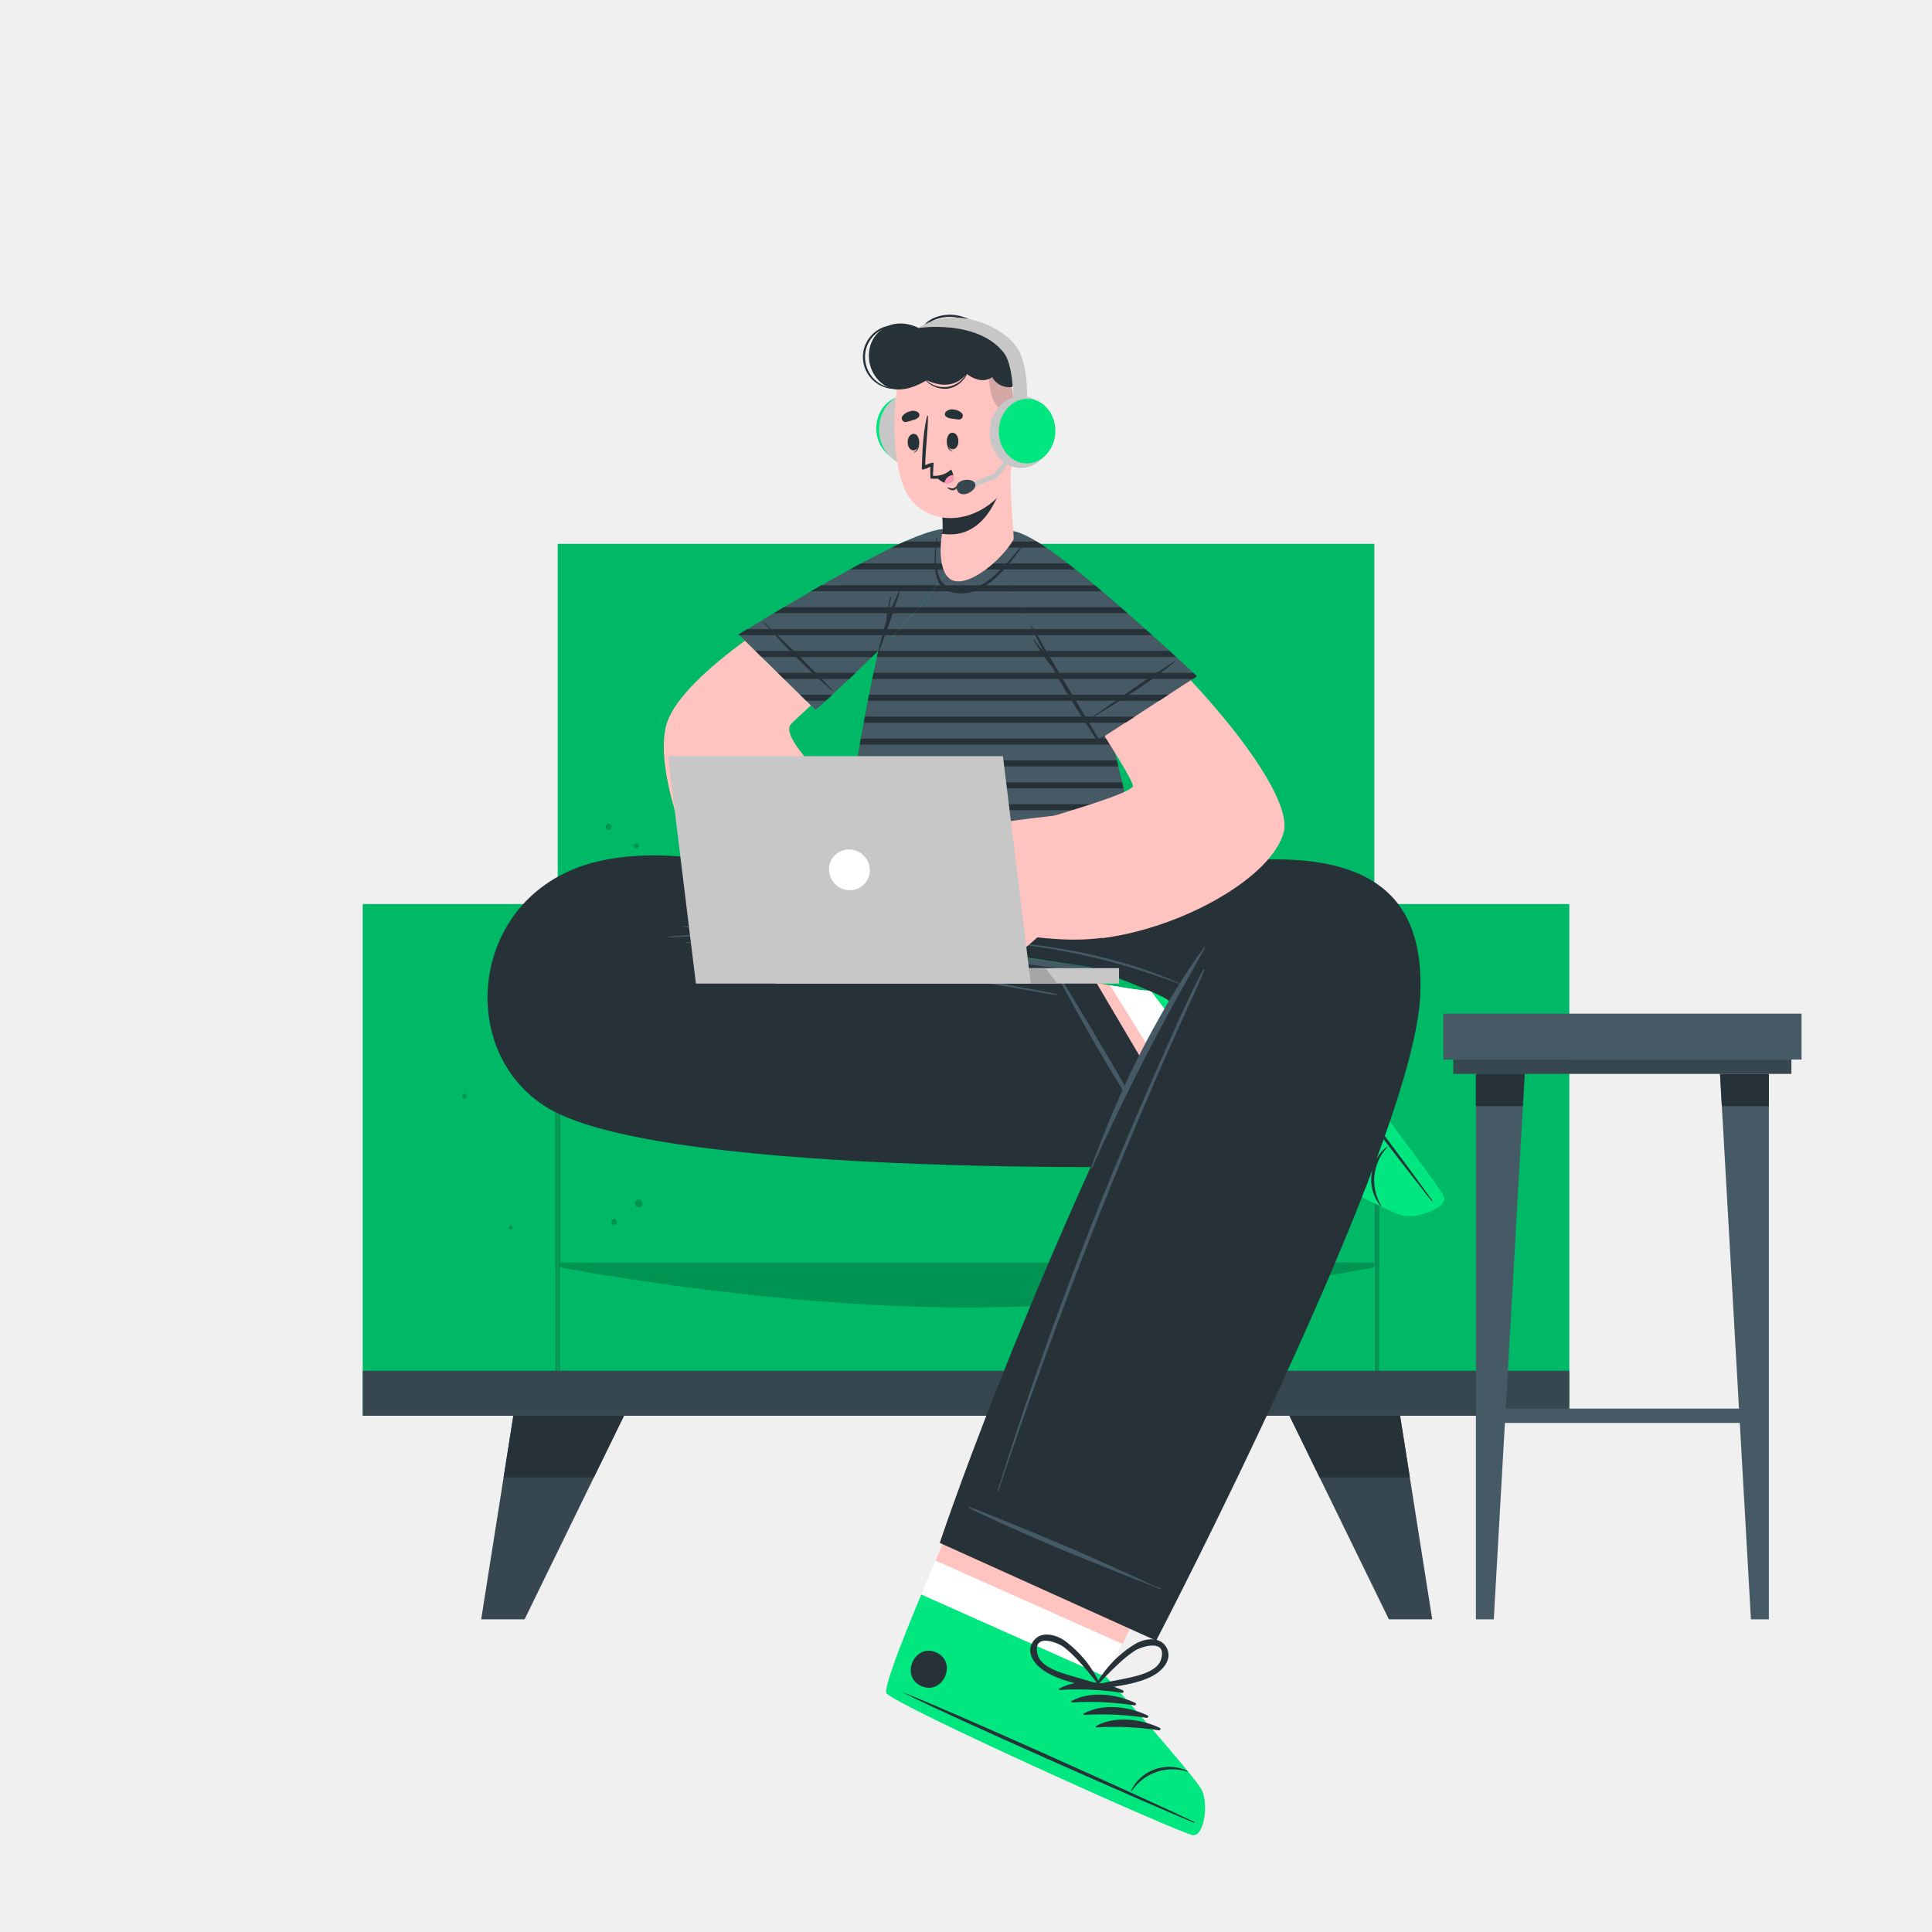
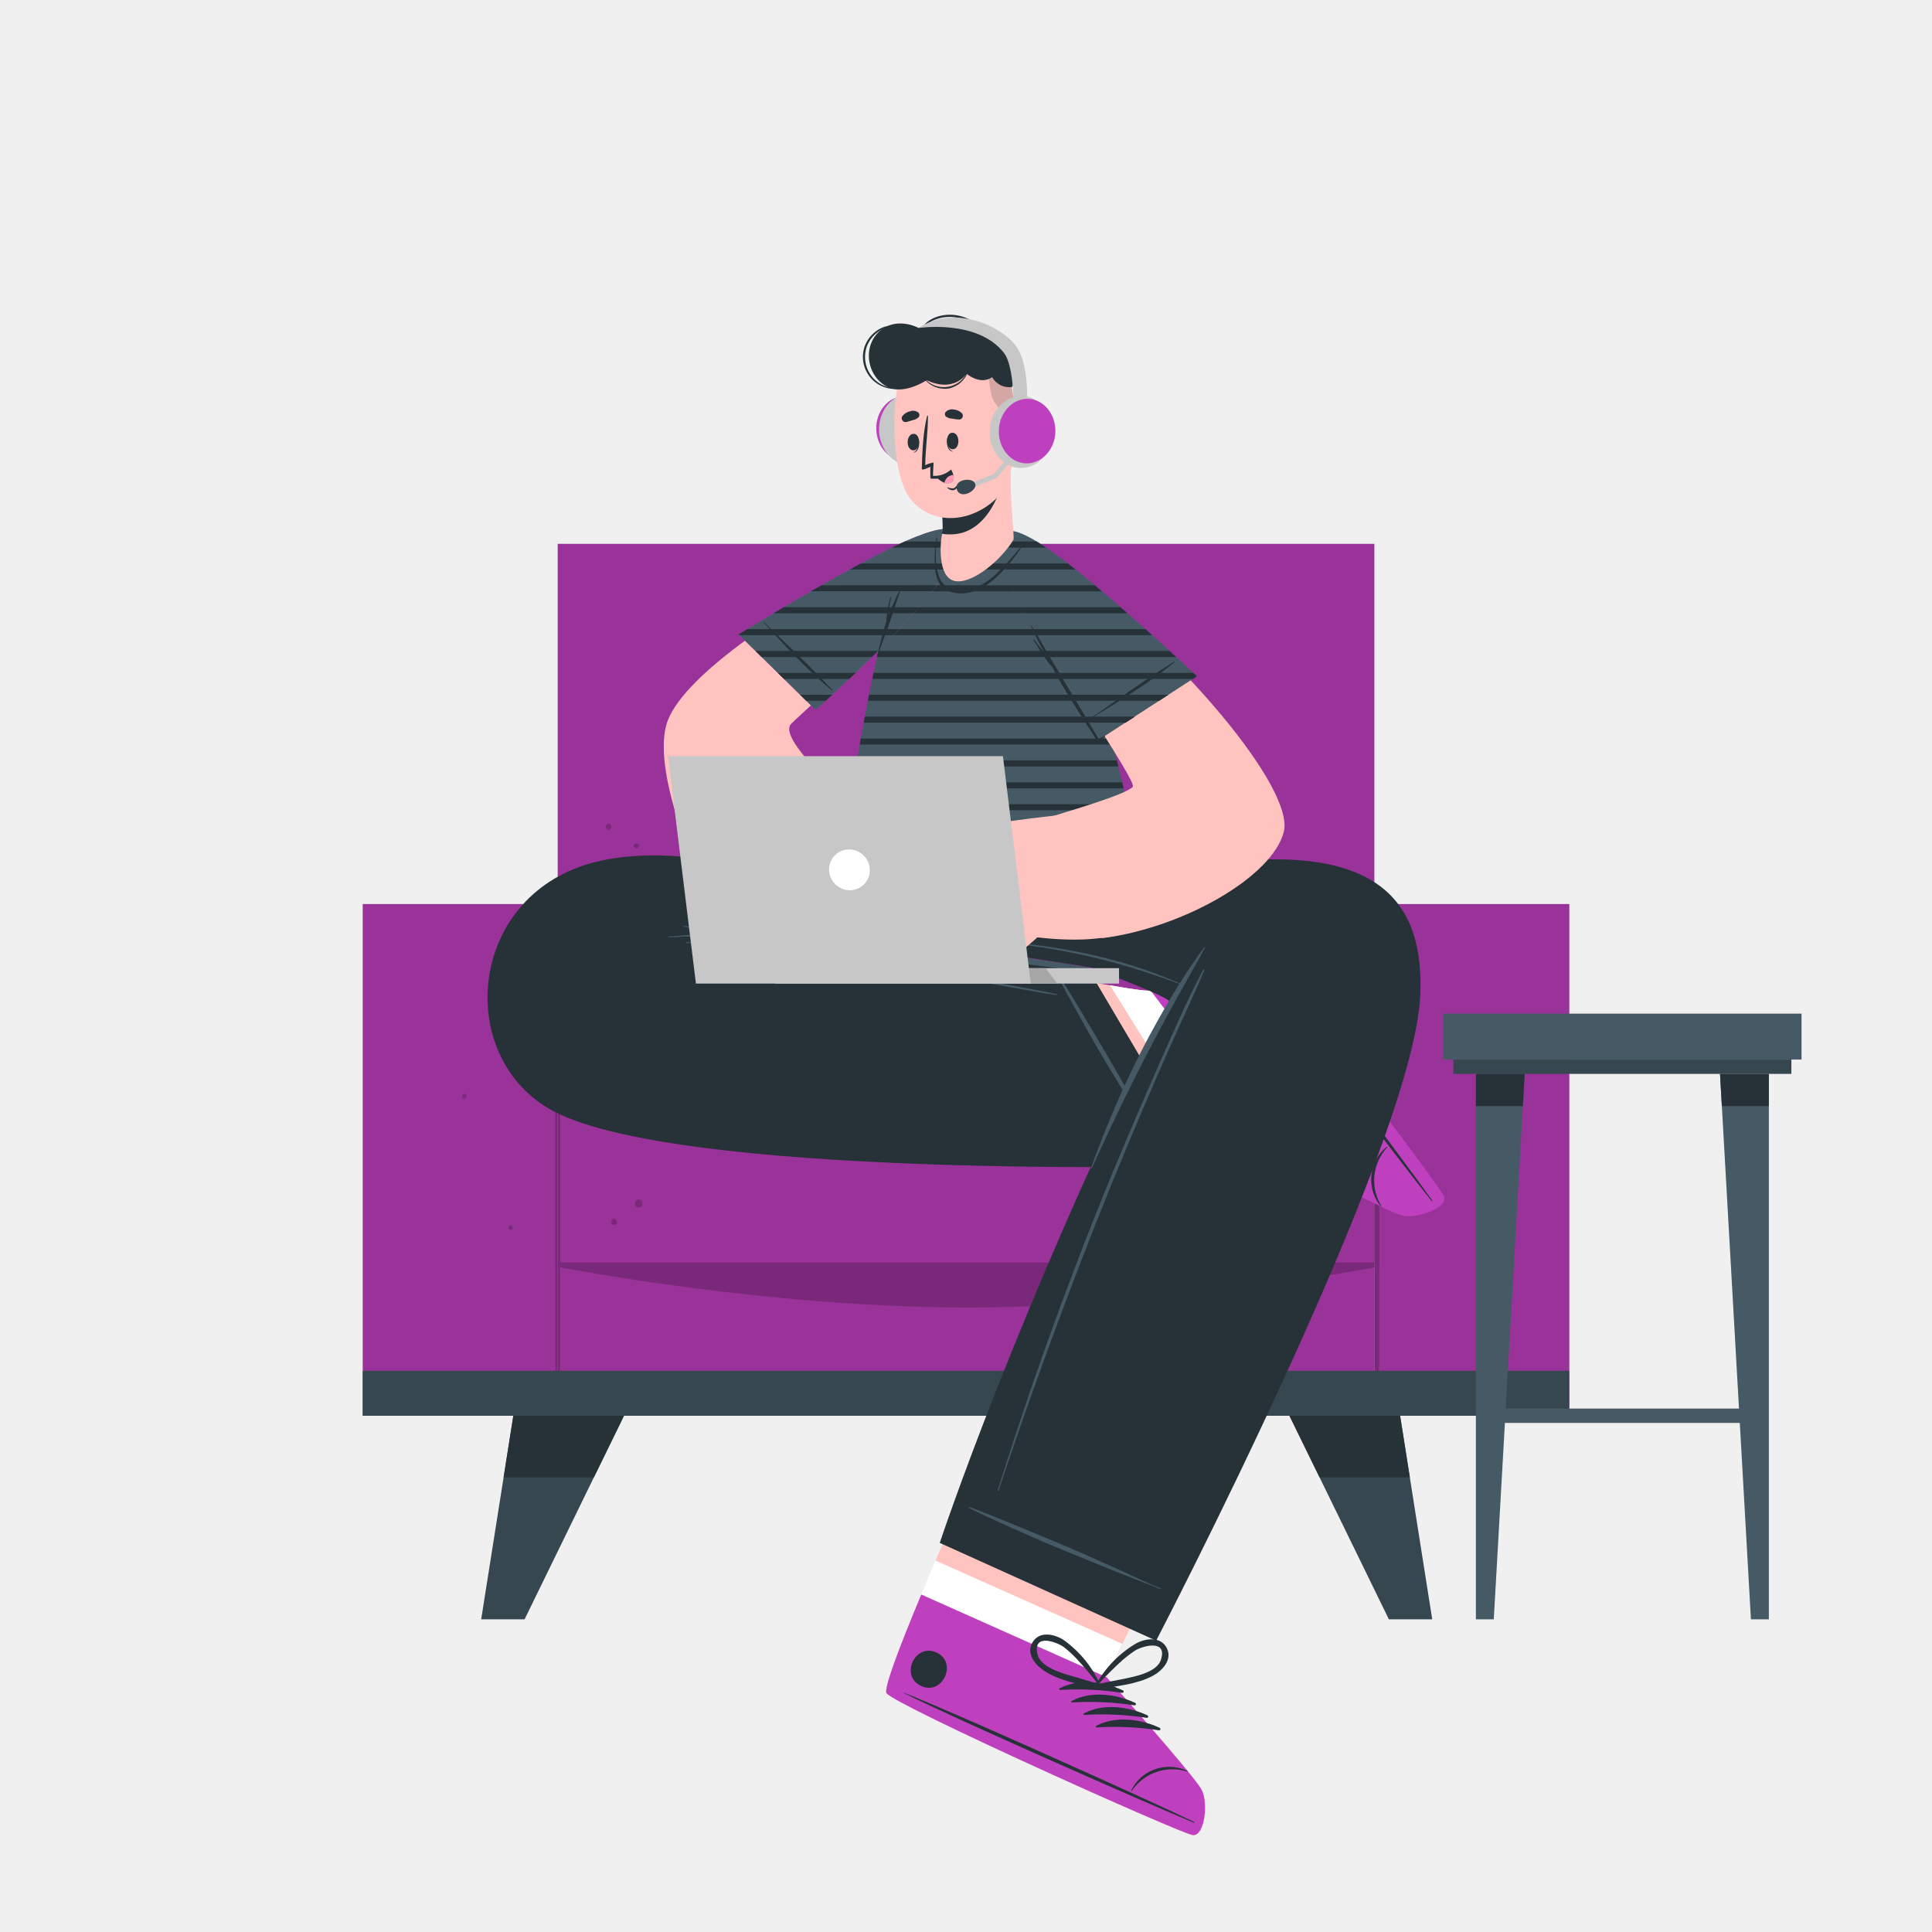
<svg xmlns="http://www.w3.org/2000/svg" viewBox="0 0 500 500">
  <g id="freepik--Sofa--inject-45">
-     <rect x="93.88" y="233.97" width="50.47" height="132.43" style="fill:#00E77F" />
+     <rect x="93.88" y="233.97" width="50.47" height="132.43" style="fill:#BF40BF" />
    <rect x="93.88" y="233.97" width="50.47" height="132.43" style="opacity:0.2" />
-     <rect x="355.66" y="233.97" width="50.47" height="132.43" style="fill:#00E77F" />
+     <rect x="355.66" y="233.97" width="50.47" height="132.43" style="fill:#BF40BF" />
    <rect x="355.66" y="233.97" width="50.47" height="132.43" style="opacity:0.2" />
-     <rect x="144.34" y="140.75" width="211.33" height="225.65" style="fill:#00E77F" />
+     <rect x="144.34" y="140.75" width="211.33" height="225.65" style="fill:#BF40BF" />
    <rect x="144.34" y="140.75" width="211.33" height="225.65" style="opacity:0.2" />
    <g style="opacity:0.2">
      <rect x="355.69" y="233.97" width="1.2" height="132.42" />
      <rect x="143.74" y="233.97" width="1.2" height="132.42" />
      <path d="M356.91,328H143.74V286.89H356.91ZM145,326.73H355.67V288.12H145Z" />
    </g>
    <g style="opacity:0.2">
      <path d="M157.5,213.16a.84.84,0,0,0,0,1.67A.84.84,0,0,0,157.5,213.16Z" />
      <path d="M158.93,315.41a.84.84,0,0,0,0,1.67A.84.84,0,0,0,158.93,315.41Z" />
      <path d="M216.05,299.44c0-.09-.09-.17-.13-.25a.38.38,0,0,0-.65,0,2,2,0,0,0-.13.25C214.66,300.43,216.52,300.43,216.05,299.44Z" />
      <path d="M132.62,317.51c0-.08-.08-.17-.13-.25a.38.38,0,0,0-.65,0c-.05.08-.09.17-.13.25C131.24,318.5,133.1,318.5,132.62,317.51Z" />
      <path d="M164.69,218.26a.64.64,0,0,0,0,1.28A.64.64,0,0,0,164.69,218.26Z" />
      <path d="M120.2,283.07a.64.64,0,0,0,0,1.27A.64.64,0,0,0,120.2,283.07Z" />
      <path d="M204,182.64a.89.89,0,0,0-1.25,0,1.25,1.25,0,0,0-.3,1.21,1,1,0,0,0,1.86,0A1.24,1.24,0,0,0,204,182.64Z" />
      <path d="M165.93,310.68a.89.89,0,0,0-1.25,0,1.23,1.23,0,0,0-.3,1.2,1,1,0,0,0,1.85,0A1.21,1.21,0,0,0,165.93,310.68Z" />
      <path d="M341.51,319.3a.84.84,0,0,0,0-1.68A.84.84,0,0,0,341.51,319.3Z" />
      <path d="M290.77,207.74a.84.84,0,0,0,0-1.67A.84.84,0,0,0,290.77,207.74Z" />
      <path d="M368.58,311.41c0,.08.08.17.13.25a.38.38,0,0,0,.65,0c.05-.08.09-.17.13-.25C370,310.42,368.11,310.42,368.58,311.41Z" />
      <path d="M265.27,261.06a.89.89,0,0,0,1.25,0,1.23,1.23,0,0,0,.3-1.21,1,1,0,0,0-1.85,0A1.26,1.26,0,0,0,265.27,261.06Z" />
    </g>
    <g style="opacity:0.2">
      <path d="M145,328s53.22,10.38,105.3,10.38S355.66,328,355.66,328Z" />
    </g>
    <rect x="93.88" y="354.75" width="312.24" height="11.64" style="fill:#37474f" />
    <polygon points="161.48 366.4 148.65 392.67 135.76 419.08 124.53 419.08 128.7 392.67 132.85 366.4 161.48 366.4" style="fill:#37474f" />
    <polygon points="132.85 366.4 161.49 366.4 153.7 382.33 130.34 382.33 132.85 366.4" style="fill:#263238" />
    <polygon points="370.66 419.08 359.44 419.08 346.55 392.67 333.71 366.4 362.35 366.4 366.49 392.67 370.66 419.08" style="fill:#37474f" />
    <polygon points="364.86 382.33 341.5 382.33 333.71 366.4 362.34 366.4 364.86 382.33" style="fill:#263238" />
  </g>
  <g id="freepik--Character--inject-45">
    <path d="M373.3,309.63c-.92-2.77-49.95-67.56-53.3-68.8-.38-.17-22.3,15.43-22.3,15.43-.9,1.21-42.56-7.6-42.56-7.6l-.42,50.26,75.89-1.61s10.25,6,19.63,10.93h0c5.77,3,10.88,5.6,12.34,6C366.4,315.2,374.23,312.38,373.3,309.63Z" style="fill: rgb(255, 196, 192);" />
    <path d="M362.61,314.23c-1.47-.38-6.57-2.94-12.33-6h0c-9.37-4.91-19.62-10.95-19.62-10.95l-16.89.37L287.28,255c5.81,1,10.14,1.64,10.43,1.26,0,0,21.9-15.6,22.29-15.43,3.35,1.24,52.38,66,53.3,68.79S366.4,315.21,362.61,314.23Z" style="fill:#fff" />
-     <path d="M373.74,309.71c-1-2.84-50.21-67.58-53.65-68.86-1.3-.5-12,6.13-22.39,15.41L329.51,298s29.34,15.55,33.26,16.55S374.71,312.55,373.74,309.71Z" style="fill:#00E77F" />
+     <path d="M373.74,309.71c-1-2.84-50.21-67.58-53.65-68.86-1.3-.5-12,6.13-22.39,15.41L329.51,298s29.34,15.55,33.26,16.55S374.71,312.55,373.74,309.71Z" style="fill:#BF40BF" />
    <path d="M370.45,310.75c-8.52-10.65-41.89-54.41-49.51-65.58-.06-.1,0-.14.07-.06,8.68,10.38,41.69,54.41,49.62,65.51C370.79,310.85,370.63,311,370.45,310.75Z" style="fill:#263238" />
    <path d="M357.27,312.12a11,11,0,0,1-2.29-8.51,10.64,10.64,0,0,1,3.95-6.84c.07,0,.16.07.1.13A12.66,12.66,0,0,0,357.41,312,.09.09,0,0,1,357.27,312.12Z" style="fill:#263238" />
    <path d="M333.18,300.54c-3.36-4.3-5.66-10.5-4.16-15.9.06-.21.35-.13.39.05a75,75,0,0,0,4.37,15.52A.35.35,0,0,1,333.18,300.54Z" style="fill:#263238" />
    <path d="M337,302.9c-3.36-4.3-5.66-10.5-4.16-15.9.06-.21.35-.13.38.05a76.22,76.22,0,0,0,4.37,15.52A.34.34,0,0,1,337,302.9Z" style="fill:#263238" />
    <path d="M340.9,305.26c-3.36-4.3-5.66-10.5-4.16-15.9.05-.21.35-.13.38.05a76.22,76.22,0,0,0,4.37,15.52A.34.34,0,0,1,340.9,305.26Z" style="fill:#263238" />
    <path d="M344.76,307.62c-3.37-4.3-5.66-10.5-4.16-15.91,0-.2.35-.12.38.06a75.58,75.58,0,0,0,4.37,15.52A.34.34,0,0,1,344.76,307.62Z" style="fill:#263238" />
    <path d="M312.74,255.77c-3.7-4.88,3.89-10.63,7.59-5.74S316.44,260.66,312.74,255.77Z" style="fill:#263238" />
    <path d="M331.27,308.86c1.24-4.64.42-9.66.21-14.38a.67.67,0,0,0-.94-.52.15.15,0,0,0-.23,0,28.68,28.68,0,0,0-8.11,12.4c-.86,2.8-.53,6.92,3,7.73C328.47,314.82,330.54,311.57,331.27,308.86Zm-3.45,2.94c-5.05,3.16-4.67-3.86-3.95-5.9a31.74,31.74,0,0,1,1.72-3.81,85.81,85.81,0,0,1,4.58-7.35c0,2.33.12,4.64.17,7C330.4,304.47,330.61,310.06,327.82,311.8Z" style="fill:#263238" />
    <path d="M315.8,280.6c-2.57,2.5-.72,6.2,1.45,8.16a28.63,28.63,0,0,0,13.34,6.44.14.14,0,0,0,.17-.15.67.67,0,0,0,.55-.93c-2.25-4.15-4.14-8.88-7.6-12.22C321.69,280,318.24,278.24,315.8,280.6Zm10.81,7.92c1.16,2,2.21,4.08,3.44,6.05a83.47,83.47,0,0,1-7.71-3.94,28.86,28.86,0,0,1-3.44-2.38c-1.67-1.37-5.62-7.19.34-7.09C322.53,281.22,325.23,286.12,326.61,288.52Z" style="fill:#263238" />
    <path d="M252.84,233.25H218.78S183.15,216.13,154.45,223c-32.9,7.91-37.11,49.23-12.52,63.84,31.16,18.52,169.82,14.93,169.82,14.93l-30-50.8s-46.11-9.71-87.92-8.3l59,8Z" style="fill:#263238" />
    <path d="M283.77,254.28a.82.82,0,0,1-.06-.26l-.06-.22c0-.16-.08-.32-.13-.49a9,9,0,0,0-.35-1c-.12-.33-.27-.65-.42-1a7.07,7.07,0,0,0-.56-.9s-.05,0-.08,0a.1.1,0,0,0-.05,0s-.05,0-.08,0a.15.15,0,0,0-.07,0c-5.07-1-39.53-5.88-44.65-6.46s-10.35-1.07-15.53-1.5a307.23,307.23,0,0,0-31.09-1.12c-1,0-1.94.05-2.91.09-.21-.07-.43-.11-.64-.16-.5-.12-1-.24-1.5-.34-.93-.18-1.88-.32-2.82-.46-2-.3-3.93-.51-5.88-.87a.09.09,0,0,0,0,.18c2,.43,3.9,1,5.86,1.43.57.12,1.13.25,1.7.36-3.8.2-7.6.49-11.39.84a.1.1,0,0,0,0,.19c5.16-.31,10.36-.35,15.54-.26s10.26.2,15.39.5c10.38.59,20.74,1.52,31.08,2.6,5.8.61,40.93,5.74,46.75,6h.07c.05.13.1.27.16.4.16.31.32.63.5.93a9.68,9.68,0,0,0,.52.88c.09.14.18.28.28.42l.15.21a1.07,1.07,0,0,1,.15.22C283.64,254.48,283.84,254.4,283.77,254.28Z" style="fill:#455a64" />
    <path d="M300.94,298.71c-1.86-3-3.44-6.13-5.14-9.19s-3.41-6.14-5.12-9.21c-3.41-6.12-15.65-26.7-16.86-28.14-.08-.09-.23,0-.2.12.58,1.59,8.22,15.22,10,18.25,3.52,6.08,7.21,12,10.86,18,1,1.71,2.11,3.4,3.17,5.11s2.18,3.37,3.14,5.12C300.83,298.92,301,298.82,300.94,298.71Z" style="fill:#455a64" />
    <path d="M273.47,257.29c-3.06-.74-6.19-1.21-9.28-1.8s-6.2-1.17-9.3-1.74q-9.3-1.73-18.64-3.31c-12.4-2.08-24.86-3.82-37.39-5-7.07-.68-14.15-1.12-21.24-1.64-.15,0-.14.22,0,.23,12.61.57,25.21,2.28,37.7,4.07s24.72,3.73,37,5.81q5.22.88,10.44,1.79c3.53.61,7.06,1.36,10.61,1.81C273.55,257.51,273.61,257.32,273.47,257.29Z" style="fill:#455a64" />
    <path d="M308.71,474.94c-3-.3-77.26-33.68-79.29-36.75-.78-1.15,3.45-12.26,9-25.53,1.18-2.86,2.43-5.81,3.71-8.8,8.27-19.43,17.51-39.85,17.51-39.85l49.75,22.19-18.88,39.23-4.14,8.62s22.72,25.5,24.59,29.1S311.7,475.24,308.71,474.94Z" style="fill: rgb(255, 196, 192);" />
    <path d="M308.71,474.94c-3-.3-77.26-33.68-79.29-36.75-.94-1.41,5.5-17.51,12.66-34.33l48.38,21.57-4.14,8.62s22.72,25.5,24.59,29.1S311.7,475.24,308.71,474.94Z" style="fill:#fff" />
-     <path d="M308.71,474.94c-3-.3-77.26-33.68-79.29-36.75-.78-1.15,3.45-12.26,9-25.53l47.95,21.39s22.72,25.5,24.59,29.1S311.7,475.24,308.71,474.94Z" style="fill:#00E77F" />
+     <path d="M308.71,474.94c-3-.3-77.26-33.68-79.29-36.75-.78-1.15,3.45-12.26,9-25.53l47.95,21.39s22.72,25.5,24.59,29.1S311.7,475.24,308.71,474.94Z" style="fill:#BF40BF" />
    <path d="M309,471.49c-12.31-5.9-62.54-28.55-75.16-33.44-.1,0-.13,0,0,.07,12.08,6.12,62.48,28.36,75.1,33.58C309.16,471.8,309.24,471.62,309,471.49Z" style="fill:#263238" />
    <path d="M307.33,458.33a11,11,0,0,0-8.82-.3,10.64,10.64,0,0,0-5.77,5.39c0,.08.11.14.15.07a12.69,12.69,0,0,1,14.37-5A.09.09,0,0,0,307.33,458.33Z" style="fill:#263238" />
    <path d="M290.59,437.46c-4.95-2.31-11.52-3.15-16.45-.46-.19.1,0,.37.15.36a75.57,75.57,0,0,1,16.11.75A.34.34,0,0,0,290.59,437.46Z" style="fill:#263238" />
    <path d="M293.77,440.69c-5-2.31-11.52-3.15-16.45-.46-.19.1,0,.37.14.36a75.66,75.66,0,0,1,16.12.75A.34.34,0,0,0,293.77,440.69Z" style="fill:#263238" />
    <path d="M296.94,443.92c-4.95-2.31-11.52-3.15-16.45-.47-.19.11,0,.38.14.37a75.66,75.66,0,0,1,16.12.75A.34.34,0,0,0,296.94,443.92Z" style="fill:#263238" />
    <path d="M300.11,447.15c-4.95-2.31-11.52-3.15-16.45-.47-.19.11,0,.38.15.37a75.6,75.6,0,0,1,16.11.75A.34.34,0,0,0,300.11,447.15Z" style="fill:#263238" />
    <path d="M242.31,427.65c-5.6-2.5-9.49,6.2-3.88,8.7S247.92,430.15,242.31,427.65Z" style="fill:#263238" />
    <path d="M302,426.58c-1.59-3.22-5.68-2.61-8.21-1.13a28.63,28.63,0,0,0-10.26,10.7.15.15,0,0,0,.09.22c-.05.4.23.89.72.8,4.65-.86,9.73-1.2,14-3.46C300.76,432.39,303.45,429.63,302,426.58Zm-10.88,7.85c-2.28.47-4.56.84-6.82,1.4a84.27,84.27,0,0,1,6.13-6.12,30.57,30.57,0,0,1,3.33-2.55c1.82-1.16,8.58-3.12,6.64,2.52C299.29,432.8,293.8,433.86,291.08,434.43Z" style="fill:#263238" />
    <path d="M270.28,432.44c4,2.61,9.07,3.39,13.63,4.64.47.13.8-.33.78-.74a.14.14,0,0,0,.11-.2,28.69,28.69,0,0,0-9.3-11.55c-2.4-1.68-6.43-2.65-8.28.43C265.47,427.93,267.92,430.91,270.28,432.44Zm-1.74-4.19c-1.45-5.79,5.12-3.25,6.84-1.94a30.57,30.57,0,0,1,3.1,2.82,83.82,83.82,0,0,1,5.58,6.62c-2.2-.75-4.45-1.31-6.68-2C274.73,433,269.34,431.44,268.54,428.25Z" style="fill:#263238" />
    <path d="M243.21,399.3l56,25.3s66.61-127.84,68.35-167c1.48-33.3-21.7-46.15-96.65-24.61l-18.36.23v12.67c8.06,1.06,29.56,4.44,29.56,4.44,15.64,5.9,20.68,8.34,20.43,8.85C263.48,338,243.21,399.3,243.21,399.3Z" style="fill:#263238" />
    <path d="M311.66,245.16c-2.26,3-4.35,6.14-6.35,9.34-12-5.35-25.11-8.44-38.13-10.05q-5.52-.67-11.09-1c-.15,0-.14.23,0,.24a167.55,167.55,0,0,1,38.79,7.38c3.49,1.08,6.9,2.32,10.34,3.55-2.4,3.84-4.67,7.78-6.84,11.74a233.3,233.3,0,0,0-10.94,22.84c-1.8,4.32-3.55,8.67-5.1,13.09,0,.13.17.21.22.09q10.26-22.87,22.39-44.76c2.28-4.12,4.66-8.18,6.89-12.33C311.92,245.18,311.74,245,311.66,245.16Z" style="fill:#455a64" />
    <path d="M300.39,411.07c-3.27-1.27-6.43-2.86-9.62-4.3l-9.61-4.31c-6.4-2.86-28.52-12-30.35-12.46-.12,0-.18.15-.09.21,1.42.93,15.69,7.28,18.92,8.66,6.46,2.77,13,5.33,19.49,8,1.86.75,3.73,1.46,5.6,2.19s3.76,1.4,5.59,2.23C300.43,411.3,300.5,411.11,300.39,411.07Z" style="fill:#455a64" />
    <path d="M311.38,250.93c-4.41,8.39-8.17,17.17-12,25.84s-7.53,17.31-11.14,26q-10.77,26.06-20.06,52.7c-3.52,10-6.81,20.16-10,30.3-.05.15.18.2.23.06,5.93-17.94,12.35-35.72,19.05-53.38s13.8-35.08,21.32-52.37q3.17-7.28,6.43-14.51c2.18-4.83,4.45-9.63,6.49-14.51C311.76,250.9,311.49,250.73,311.38,250.93Z" style="fill:#455a64" />
    <path d="M217.08,232.19c1.23,1.3,79,3.08,79.4,2.59,1.06-1.34-9-50.7-17.11-69.57C269,141,263.09,138.85,259.6,137.41c-4.46-1.84-12.58-1.41-14.54-.59-2.23.91-11.88,11.74-14.78,20.49C224.47,174.9,216,231.05,217.08,232.19Z" style="fill:#455a64" />
    <path d="M265.94,141.72H239.89c.48-.56,1-1.09,1.4-1.57h23C264.8,140.59,265.35,141.11,265.94,141.72Zm3.28,4.1H236.64l-1.11,1.56h34.74Q269.73,146.56,269.22,145.82Zm3.51,5.66H233c-.3.52-.58,1-.85,1.56h41.47Zm2.95,5.67H230.34l-.06.16c-.15.44-.29.91-.44,1.4h46.59C276.18,158.17,275.93,157.66,275.68,157.15Zm2.64,5.66H228.69c-.13.5-.27,1-.4,1.56H279Zm2.36,5.66H227.3c-.11.52-.23,1-.35,1.57h54.31C281.07,169.5,280.87,169,280.68,168.47Zm2,5.67h-56.6q-.18.78-.33,1.56h57.44Zm1.77,5.66H224.91c-.1.52-.21,1-.31,1.56h60.31C284.75,180.83,284.6,180.31,284.44,179.8Zm1.63,5.67H223.82c-.1.52-.19,1-.29,1.56h63C286.36,186.51,286.22,186,286.07,185.47Zm1.53,5.66H222.79c-.1.52-.19,1-.28,1.56H288C287.87,192.17,287.74,191.65,287.6,191.13Zm1.45,5.66H221.8l-.27,1.57h67.9C289.3,197.84,289.17,197.31,289.05,196.79Zm1.37,5.67H220.85c-.08.52-.17,1-.25,1.56h70.18Zm1.3,5.66H220l-.24,1.56h72.36C292,209.16,291.84,208.64,291.72,208.12Zm1.25,5.66H219.09c-.08.53-.15,1.06-.23,1.57H293.3Zm1.18,5.67H218.29q-.12.81-.21,1.56h76.37C294.36,220.5,294.25,220,294.15,219.45Zm1.09,5.66H217.55c-.06.55-.12,1.08-.17,1.57h78.14C295.43,226.18,295.34,225.65,295.24,225.11Zm1,5.67H217a3.45,3.45,0,0,0,.07,1.41,1.17,1.17,0,0,0,.47.15H296.4C296.35,231.88,296.28,231.36,296.2,230.78Z" style="fill:#263238" />
    <path d="M272.49,144c33.54,25.2,62.54,60.18,59.76,71.26-2.95,11.71-26.13,24.81-46.61,27.48-4.19.55-17.16-30.2-12.87-31.61,3.35-1.1,18.57-5.43,20.39-7.51,1.26-1.45-22.35-34.67-30-52C255.08,133.41,263.51,137.21,272.49,144Z" style="fill: rgb(255, 196, 192);" />
    <path d="M281.42,210.16s-12.8,1.28-21.13,2.52c-4.65.69-12.51,2.58-15.69,4.65-4.76,3.09-22.7,19.07-18.92,23.5,3.42,4,8.59-2.34,8.59-2.34s-6.3,6.41-1.68,9.35,10.58-6,10.58-6-7.16,6.34-1.93,9c4.54,2.31,12.48-7.23,12.48-7.23s-8.25,5.84-3.83,8.66c4.88,3.12,18.58-9.68,18.58-9.68,10.95,1.22,17.7.47,25.42-1.69C295.3,240.54,281.42,210.16,281.42,210.16Z" style="fill: rgb(255, 196, 192);" />
    <path d="M241.25,244c.49-.68,1-1.35,1.5-2a42.22,42.22,0,0,1,3.06-3.84c1.09-1.17,2.23-2.29,3.4-3.38s2.61-2.17,3.81-3.35a.1.1,0,1,1,.13.14,43.79,43.79,0,0,0-3.42,3.65c-1.09,1.22-2.16,2.45-3.24,3.68s-2.17,2.33-3.26,3.5c-.54.59-1,1.2-1.57,1.8a13.6,13.6,0,0,1-1.5,1.71.08.08,0,0,1-.11-.09A10.18,10.18,0,0,1,241.25,244Z" style="fill:#263238" />
    <path d="M233,239.85a66.6,66.6,0,0,1,5.53-7.25,45.84,45.84,0,0,1,6.75-6.16c.09-.06.2.06.13.14-2,2.28-4.11,4.52-6.18,6.77-1,1.1-5.45,6.23-6,6.71C233.1,240.18,232.92,240,233,239.85Z" style="fill:#263238" />
    <path d="M248.91,248.13a64.56,64.56,0,0,1,5.32-6.73A59.67,59.67,0,0,1,261.1,236c.09,0,.21.06.13.14-2.15,2-4.32,3.92-6.36,6-1,1-4.74,5.3-5.78,6.19C249,248.37,248.85,248.24,248.91,248.13Z" style="fill:#263238" />
    <path d="M309.78,175l-25.54,16.56s-18.95-29.34-23.86-43.24.81-13.93,14.22-3.86S309.78,175,309.78,175Z" style="fill:#455a64" />
    <path d="M270.72,141.72h-12a7.7,7.7,0,0,1,0-1.57h9.61C269,140.61,269.86,141.14,270.72,141.72Zm5.62,4.1H259.56c.14.5.3,1,.49,1.56h18.28Zm7,5.66H261.61c.21.5.44,1,.68,1.56h22.9C284.57,152.51,284,152,283.33,151.48Zm6.65,5.67H264.24l.78,1.56h26.75Zm6.43,5.66H267.15c.28.51.56,1,.85,1.56h30.14Zm6.27,5.66H270.27l.89,1.57h33.23Zm6.15,5.67H273.54c.31.53.61,1.05.92,1.56h34.29l1-.67Zm-31.92,5.66.94,1.56H300l2.4-1.56Zm3.47,5.67,1,1.56h9.92l2.41-1.56Zm3.57,5.66.29.46.71-.46Z" style="fill:#263238" />
    <path d="M304,171.37c-9.74,7.75-19.36,13-21.27,14.35-.09.06-.17-.09-.08-.15,1.94-1.18,12.35-8.84,21.25-14.36C304,171.14,304.07,171.3,304,171.37Z" style="fill:#263238" />
    <path d="M285.88,190.46a12.81,12.81,0,0,0-1.55.8c-2.84-4.9-5.9-9.86-8.79-14.74l-4.24-7.16c-1.46-2.49-2.8-5.09-4.4-7.49a.06.06,0,0,0-.11.06,76.2,76.2,0,0,0,3.48,6.94c-.26-.34-.51-.7-.79-1-.63-.75-1.25-1.5-1.81-2.3-.09-.12-.3,0-.21.12.54.76,1,1.55,1.51,2.35s1,1.56,1.55,2.33,1.09,1.44,1.66,2.13a2.56,2.56,0,0,0,.2.26c.78,1.43,1.54,2.86,2.35,4.27,2.84,4.93,9.29,14.86,9.38,14.83a13.18,13.18,0,0,0,1.85-1.23C286,190.54,286,190.44,285.88,190.46Z" style="fill:#263238" />
    <path d="M230.47,143c-27.22,14.14-52.78,31.34-57.58,43.29-3,7.52.71,21.15,3.74,29.34,1.48,4,39.13-11.54,36-14.85-7.74-8.18-9-11.46-8.15-13.12.53-1.06,30.32-26.92,38.68-38.58C254.82,132.84,242.38,136.81,230.47,143Z" style="fill: rgb(255, 196, 192);" />
    <path d="M226.86,237.71c-3.56,2-7.74-7.19-7.74-7.19a7.5,7.5,0,0,1-2.1,4.67c-2.26,2.12-6.57-.5-6.57-.5a9.31,9.31,0,0,1-3,4.57c-2.37,1.81-7.1-.2-7.1-.2a8.11,8.11,0,0,1-5.17,2.35c-5.22.16-9.65-6.47-12.52-10.65s-7.06-18.75-8.14-21.44l26.71-18.61s18.18,15.12,20.85,20.52C224.32,215.78,232.29,234.66,226.86,237.71Z" style="fill: rgb(255, 196, 192);" />
    <path d="M219.18,230.39C218,225,215.43,219.88,213,215c-.06-.11-.23,0-.17.08,2.53,4.85,3.82,10.49,6.16,15.42A.13.13,0,0,0,219.18,230.39Z" style="fill:#263238" />
    <path d="M210.74,234.36a14.64,14.64,0,0,0-1.65-3.4c-.67-1.16-1.35-2.31-2.05-3.46-1.41-2.28-2.87-4.53-4.4-6.74-.07-.1-.23,0-.17.09,1.4,2.28,2.77,4.58,4.07,6.91.65,1.17,1.29,2.35,1.93,3.52a17.14,17.14,0,0,0,1.94,3.25A.19.19,0,0,0,210.74,234.36Z" style="fill:#263238" />
    <path d="M200.29,239a10.17,10.17,0,0,0-1.64-3c-.67-1-1.32-2.06-2-3.09-1.31-2.07-2.61-4.14-3.84-6.25a.1.1,0,0,0-.17.09c1.24,2.15,2.45,4.32,3.71,6.46.62,1,1.24,2.1,1.87,3.15a9.34,9.34,0,0,0,1.94,2.7C200.24,239.06,200.31,239,200.29,239Z" style="fill:#263238" />
-     <path d="M191.15,164.19l19.93,19.55s26.21-23.21,33.8-35.85,2-13.82-13.17-6.62S191.15,164.19,191.15,164.19Z" style="fill:#00E77F" />
+     <path d="M191.15,164.19l19.93,19.55s26.21-23.21,33.8-35.85,2-13.82-13.17-6.62S191.15,164.19,191.15,164.19Z" style="fill:#BF40BF" />
    <path d="M191.15,164.19l19.93,19.55s26.21-23.21,33.8-35.85,2-13.82-13.17-6.62S191.15,164.19,191.15,164.19Z" style="fill:#455a64" />
    <path d="M248.2,140.15a8.36,8.36,0,0,1-.35,1.57H230.78l.93-.45c.84-.4,1.65-.77,2.43-1.12Zm-25.41,5.67-2.88,1.56h25.27c.32-.54.62-1.07.89-1.56Zm-10.2,5.66L209.86,153h31.41c.41-.53.8-1,1.18-1.56Zm-9.77,5.67-2.61,1.56H236.5c.46-.52.92-1,1.36-1.56Zm-9.42,5.66-2.25,1.38.18.18h39.92l1.48-1.56Zm2.11,5.66,1.6,1.57h28.55l1.57-1.57Zm5.78,5.67,1.59,1.56H219.8l1.65-1.56Zm5.77,5.66,1.59,1.56h5.07l1.7-1.56Z" style="fill:#263238" />
    <path d="M215.22,178.63c-9.2-7.82-16-15.95-17.58-17.51-.07-.08.06-.19.13-.11,1.48,1.62,10.71,10.09,17.6,17.5C215.45,178.6,215.31,178.71,215.22,178.63Z" style="fill:#263238" />
    <path d="M232.85,152.64c-1,2.14-2,4.27-2.85,6.47,0-.15,0-.29,0-.44a28.33,28.33,0,0,1,.61-4c0-.15-.19-.22-.23-.07-.3,1.33-.57,2.68-.78,4-.11.65-.17,1.3-.22,1.95a2.12,2.12,0,0,1,0,.24.19.19,0,0,0,0,.08c-1,2.93-1.58,5.93-2.41,8.89a.11.11,0,1,0,.22.06c.82-2.9,2-5.71,3-8.54s1.86-5.72,2.84-8.57C233.06,152.62,232.89,152.54,232.85,152.64Z" style="fill:#263238" />
    <path d="M246.87,150.31c4.38,1.2,12.21-5.26,15.4-10.62.22-.37-.21-4.34-.5-9.19-.17-3-.29-6.23-.18-9.23,0-.62-19,3.88-19,3.88a48,48,0,0,1,1.4,11.6,7.61,7.61,0,0,1-.18,1.22,1.18,1.18,0,0,0,0,.21C243.31,140.5,242.64,149.14,246.87,150.31Z" style="fill: rgb(255, 196, 192);" />
    <path d="M260.43,121.3c-1.06,5-4.67,17.2-14.73,17a10.31,10.31,0,0,1-1.92-.17,1.05,1.05,0,0,1,0-.21,7.61,7.61,0,0,0,.18-1.22,48.16,48.16,0,0,0-1.4-11.61S256.32,121.9,260.43,121.3Z" style="fill:#263238" />
-     <path d="M241.44,110.75c.09,4.61-3.12,8.42-7.17,8.49s-7.4-3.59-7.49-8.21,3.12-8.42,7.17-8.5S241.35,106.13,241.44,110.75Z" style="fill:#00E77F" />
+     <path d="M241.44,110.75c.09,4.61-3.12,8.42-7.17,8.49s-7.4-3.59-7.49-8.21,3.12-8.42,7.17-8.5S241.35,106.13,241.44,110.75Z" style="fill:#BF40BF" />
    <ellipse cx="235.67" cy="111.15" rx="8.16" ry="9.3" transform="translate(-2.1 4.56) rotate(-1.1)" style="fill:#c7c7c7" />
    <path d="M260.62,96.33c3.11,6.26,2.81,25.88-1.17,30.91-5.77,7.29-16.8,9.73-23.4,2.44-6.39-7.08-5.54-32.64-.94-37.37C241.87,85.34,256,87.09,260.62,96.33Z" style="fill: rgb(255, 196, 192);" />
    <path d="M245.16,113.38s.1.06.1.12c-.06,1.32.1,2.84,1.29,3.29,0,0,0,.08,0,.08C245.09,116.65,244.9,114.62,245.16,113.38Z" style="fill:#263238" />
    <path d="M246.36,112c2.12-.14,2.24,4.13.27,4.26S244.57,112.13,246.36,112Z" style="fill:#263238" />
    <path d="M237.77,113.63s-.11.07-.1.12c.08,1.32-.06,2.84-1.24,3.32,0,0,0,.08,0,.07C237.9,116.89,238.05,114.87,237.77,113.63Z" style="fill:#263238" />
    <path d="M236.55,112.28c-2.13-.1-2.18,4.17-.21,4.26S238.33,112.37,236.55,112.28Z" style="fill:#263238" />
    <path d="M248.23,108.58a14.54,14.54,0,0,1-1.74-.23,2.86,2.86,0,0,1-1.73-.58.89.89,0,0,1-.08-1.09,2.24,2.24,0,0,1,2.16-.69,3.25,3.25,0,0,1,2.15,1A1,1,0,0,1,248.23,108.58Z" style="fill:#263238" />
    <path d="M234.5,109.23c.59-.12,1.11-.32,1.68-.49a2.85,2.85,0,0,0,1.62-.83.9.9,0,0,0-.08-1.1,2.22,2.22,0,0,0-2.24-.35,3.27,3.27,0,0,0-2,1.31A1,1,0,0,0,234.5,109.23Z" style="fill:#263238" />
    <path d="M247.72,125.6c-.31.31-.62.75-1.09.8a3.52,3.52,0,0,1-1.43-.29s-.09,0-.06.07a1.79,1.79,0,0,0,1.7.67,1.41,1.41,0,0,0,1-1.2C247.86,125.57,247.76,125.55,247.72,125.6Z" style="fill:#263238" />
    <path d="M246.21,121.68a4.5,4.5,0,0,1-2.94,2.09,5.85,5.85,0,0,1-1.62.12,1.55,1.55,0,0,1-.31,0l-.29,0a.32.32,0,0,1-.27-.29h0a.66.66,0,0,1,0-.14h0v-.12c-.05-1,0-2.56,0-2.56-.36.19-2.23,1.1-2.22.57.14-4.41.29-9.31,1.36-13.67a.12.12,0,0,1,.24,0c0,4.24-.67,8.46-.71,12.72a7.68,7.68,0,0,1,2.11-.7c.14,0-.16,3-.1,3.44a.18.18,0,0,0,0,0,6.23,6.23,0,0,0,4.62-1.58C246.18,121.49,246.29,121.57,246.21,121.68Z" style="fill:#263238" />
    <path d="M242.24,123.35a5.34,5.34,0,0,0,2.18,1.6,2.41,2.41,0,0,0,1.46,0c1.05-.31,1.05-1.28.83-2.1a6,6,0,0,0-.51-1.26A6.89,6.89,0,0,1,242.24,123.35Z" style="fill:#263238" />
    <path d="M244.42,125a2.41,2.41,0,0,0,1.46,0c1.05-.31,1.05-1.28.83-2.1A2.49,2.49,0,0,0,244.42,125Z" style="fill:#ff98b9" />
    <path d="M262.71,110.25c-1.28-.24-4.24-4.67-5.51-6.43s-1.77-11.06-1.84-13.16a13.92,13.92,0,0,1,5.26,5.67C262,99.13,262.71,104.6,262.71,110.25Z" style="fill:#263238;opacity:0.2" />
    <path d="M239.21,97.89a6.66,6.66,0,0,0,6.08,2.22A6.77,6.77,0,0,0,250.48,96c0-.06.12,0,.1,0a6.7,6.7,0,0,1-5.2,4.57,6.84,6.84,0,0,1-6.3-2.64C239,97.91,239.14,97.81,239.21,97.89Z" style="fill:#263238" />
    <path d="M246,81.45c3.85.07,7.39,2.18,8.82,4.79a7.47,7.47,0,0,1,.75,4.85c0,.07-.15.06-.14,0a8.19,8.19,0,0,0-3.9-7.37,10.53,10.53,0,0,0-9.34-1.07,6.74,6.74,0,0,0-3.57,2.9c-.07.14-.36,0-.3-.1C239.34,83,242.5,81.4,246,81.45Z" style="fill:#263238" />
    <path d="M223.68,89.93a8.45,8.45,0,0,1,3.59-4.59c2.35-1.47,5-1.27,7.67-1,.08,0,.07.12,0,.11-2.26-.21-4.56-.29-6.63.79a8.28,8.28,0,0,0-3.84,4.08,8.13,8.13,0,0,0,3.43,10.08,8.25,8.25,0,0,0,6.52.63c.08,0,.14.09.06.13a8.3,8.3,0,0,1-10.8-10.21Z" style="fill:#263238" />
    <path d="M261.92,100.15s3.58-6.92.49-10.88c-1.76-2.24-7.5-1.88-7.5-1.88a10.38,10.38,0,0,0-6.66-4.33c-4.82-1-10.51,1.82-10.51,1.82s-4.59-2.57-8.84-.08c-5.93,3.47-5.09,12.55.94,15.41,4.24,2,9.93-1.79,9.93-1.79.55.07,6.22,3.41,10.43-1.66,0,0,3.49,3,6.58.85A5,5,0,0,0,261.92,100.15Z" style="fill:#263238" />
    <path d="M259.14,112.53s3.41-6.81,6.44-5.68,1.09,10.56-2,12.27a3.38,3.38,0,0,1-4.75-1.14Z" style="fill: rgb(255, 196, 192);" />
    <path d="M265,109.54c.05,0,.07.06,0,.09-2.17,1.27-3.07,3.59-3.6,5.93a1.87,1.87,0,0,1,2.69-.91c.07,0,0,.14,0,.13a2.08,2.08,0,0,0-2.16,1,9.82,9.82,0,0,0-.82,2c-.08.23-.47.17-.42-.08v0C260.16,114.75,261.84,110.3,265,109.54Z" style="fill:#263238" />
    <polygon points="251.71 126.18 257.93 123.69 263.04 117.66 262.11 116.87 257.2 122.67 251.26 125.05 251.71 126.18" style="fill:#c7c7c7" />
    <path d="M252.39,125.22c-.55-1.81-5.59-1.28-4.75,1.46S253,127,252.39,125.22Z" style="fill:#37474f" />
    <path d="M265.68,106.67s.93-10.06-1.87-15.69c-3.13-6.27-16.59-12.51-26.07-6.1,0,0,15.24-2.32,22.07,6.44,2.88,3.69,2.5,15.53,2.5,15.53Z" style="fill:#c7c7c7" />
    <ellipse cx="264.26" cy="111.81" rx="9.3" ry="8.16" transform="translate(143.04 371.88) rotate(-87.94)" style="fill:#c7c7c7" />
-     <path d="M258.5,111.31c-.17,4.61,3,8.47,7,8.61s7.47-3.47,7.63-8.08-3-8.47-7-8.62S258.66,106.7,258.5,111.31Z" style="fill:#00E77F" />
+     <path d="M258.5,111.31c-.17,4.61,3,8.47,7,8.61s7.47-3.47,7.63-8.08-3-8.47-7-8.62S258.66,106.7,258.5,111.31Z" style="fill:#BF40BF" />
    <path d="M264.55,141.08a87.88,87.88,0,0,1-6.58,7.31c-2.25,2.1-5,4-8,4.3s-6-.28-7.11-3.92c-.9-2.89-.78-5.87-.3-9.59a.11.11,0,1,0-.22,0c-.64,4.78-1.28,12.19,3.07,13.8,4.88,1.81,9.62-.74,13-4.12a45.8,45.8,0,0,0,6.26-7.67C264.67,141.1,264.59,141,264.55,141.08Z" style="fill:#263238" />
  </g>
  <g id="freepik--Device--inject-45">
    <rect x="200.68" y="250.56" width="88.93" height="3.99" style="fill:#c7c7c7" />
    <polygon points="270.57 250.56 273.62 254.55 200.68 254.55 200.68 250.56 270.57 250.56" style="fill:#a6a6a6" />
    <polygon points="266.77 254.55 180.1 254.55 172.89 195.69 259.56 195.69 266.77 254.55" style="fill:#c7c7c7" />
    <path d="M225.11,225.12a5.17,5.17,0,0,1-5.19,5.27,5.38,5.38,0,0,1-5.36-5.27,5.15,5.15,0,0,1,5.18-5.28A5.4,5.4,0,0,1,225.11,225.12Z" style="fill:#fff" />
  </g>
  <g id="freepik--Table--inject-45">
    <rect x="373.51" y="262.33" width="92.72" height="11.88" style="fill:#455a64" />
    <rect x="376.12" y="274.21" width="87.49" height="3.71" style="fill:#37474f" />
    <rect x="388.62" y="364.54" width="62.5" height="3.71" style="fill:#455a64" />
    <polygon points="386.59 419.08 381.96 419.08 381.96 277.92 394.59 277.92 386.59 419.08" style="fill:#455a64" />
    <polygon points="394.59 277.92 394.12 286.27 381.96 286.27 381.96 277.92 394.59 277.92" style="fill:#263238" />
    <polygon points="453.14 419.08 457.78 419.08 457.78 277.92 445.14 277.92 453.14 419.08" style="fill:#455a64" />
    <polygon points="445.14 277.92 445.62 286.27 457.77 286.27 457.77 277.92 445.14 277.92" style="fill:#263238" />
  </g>
</svg>
